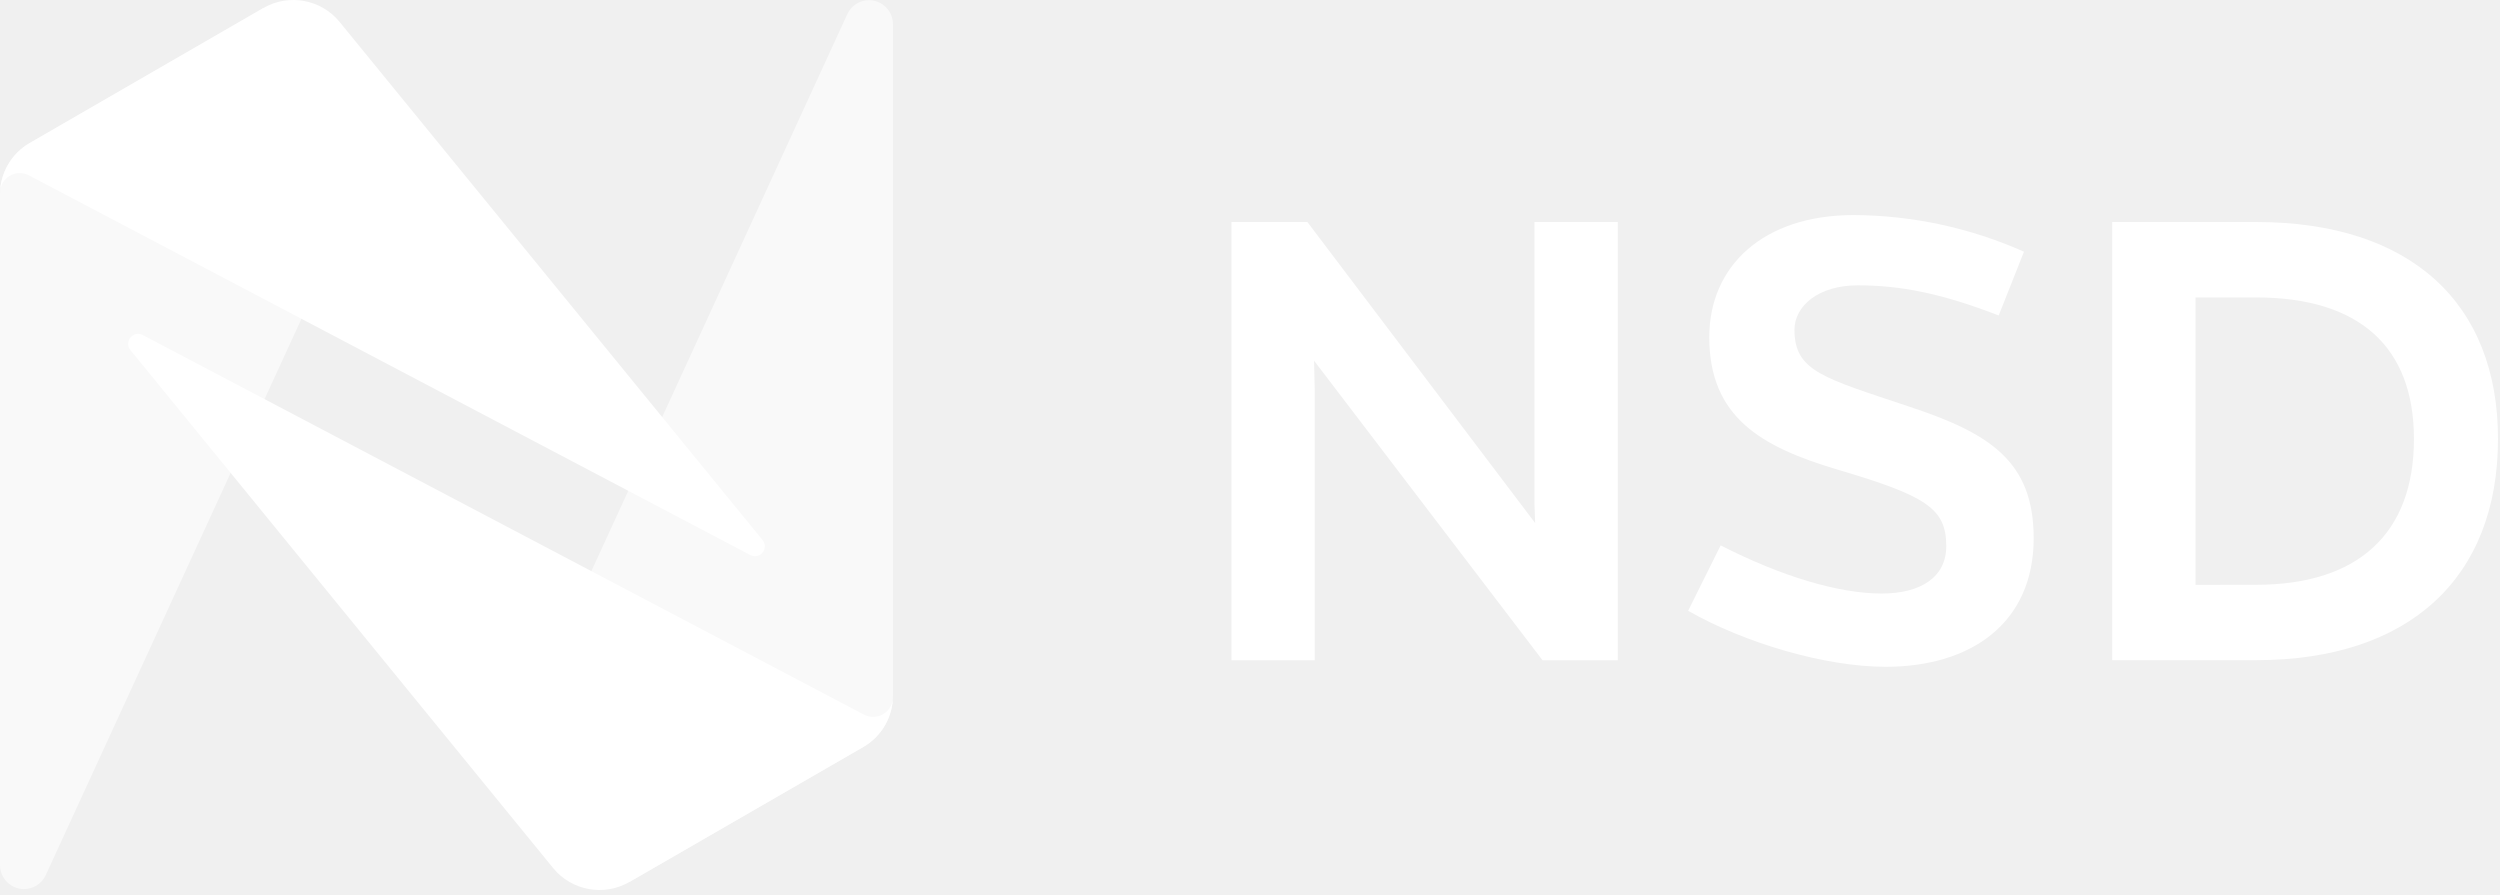
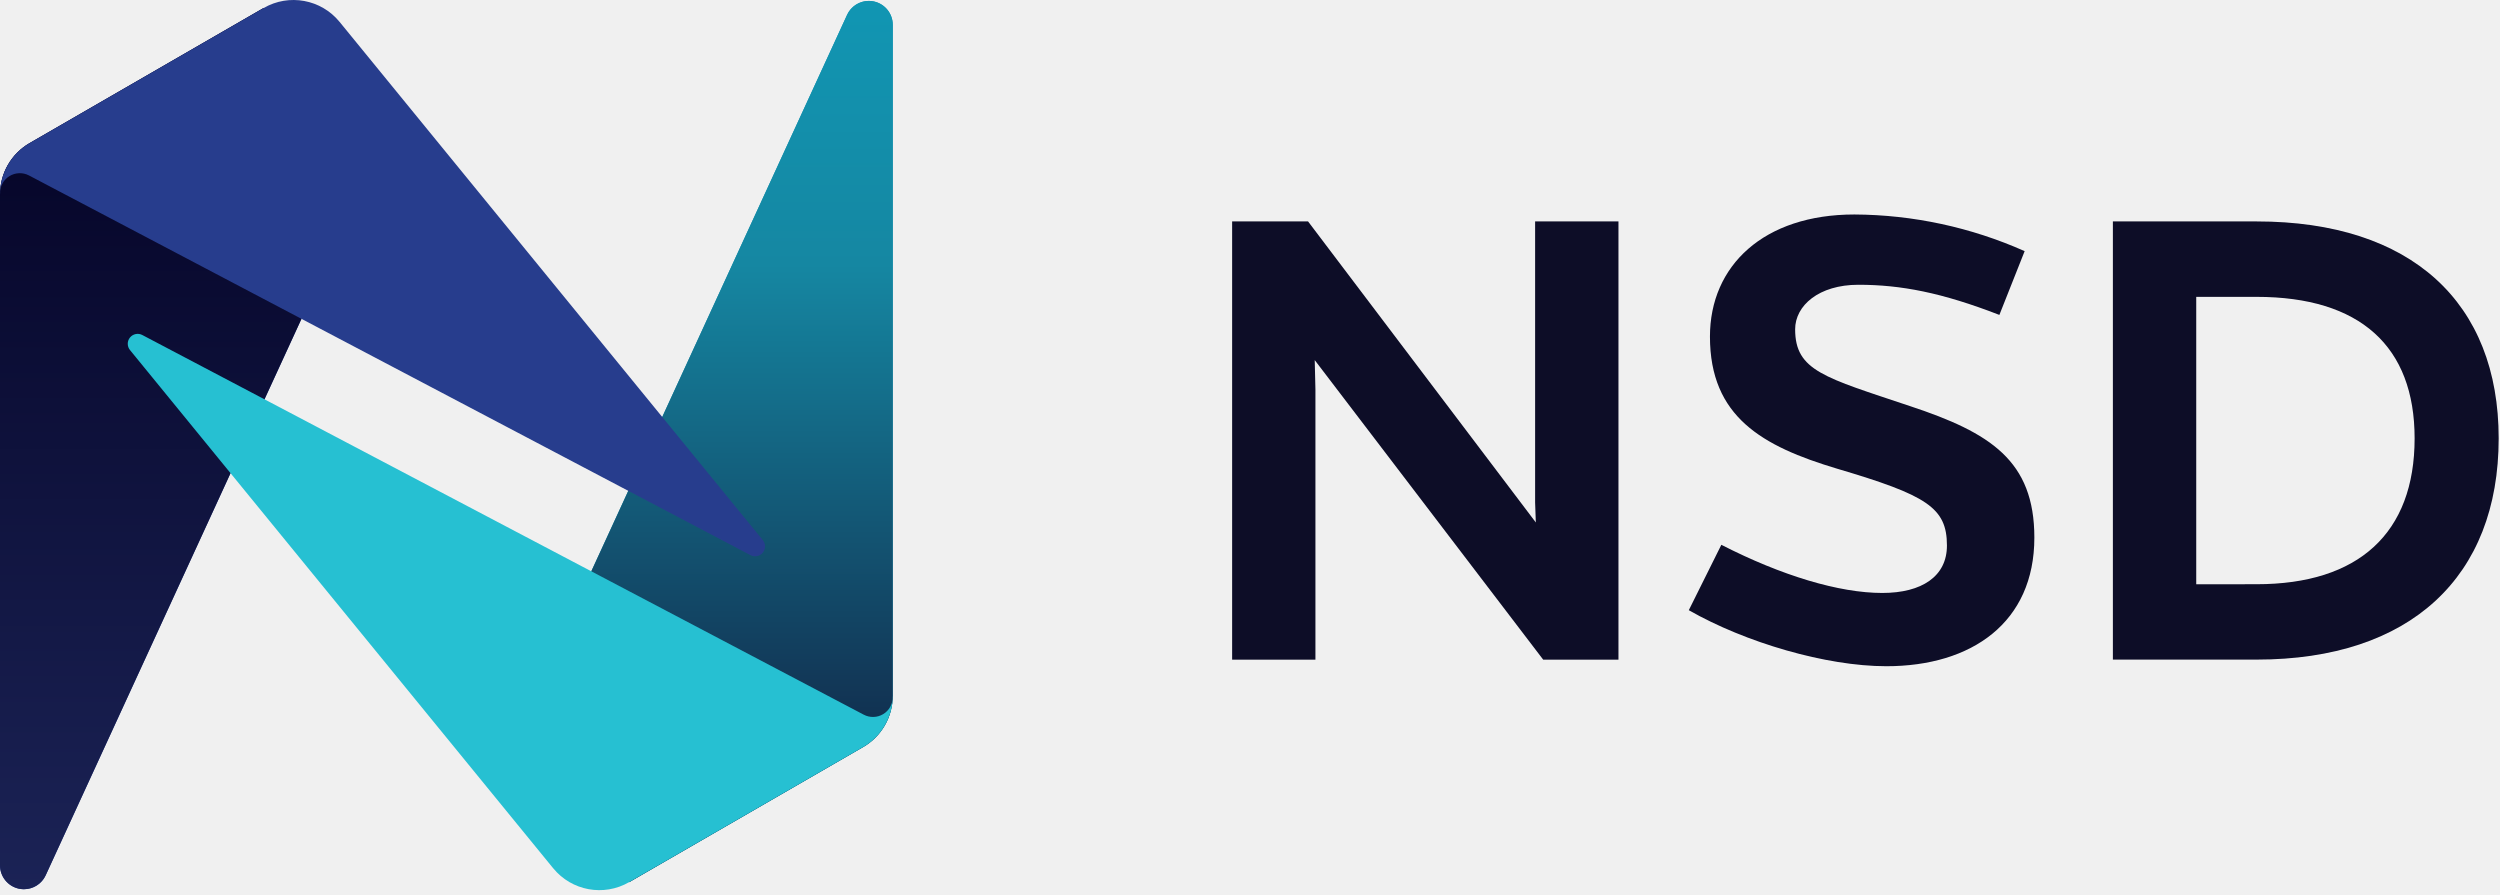
- <svg xmlns="http://www.w3.org/2000/svg" width="100%" height="100%" viewBox="0 0 461 165" version="1.1" xml:space="preserve" style="fill-rule:evenodd;clip-rule:evenodd;stroke-linejoin:round;stroke-miterlimit:2;">
-   <g>
-     <g>
-       <path d="M284.44,121.747L242.31,66.507L242.44,71.937L242.44,121.747L227.08,121.747L227.08,40.937L241.08,40.937L283.08,96.447L282.95,92.737L282.95,40.937L298.32,40.937L298.32,121.747L284.44,121.747Z" style="fill:#fff;fill-rule:nonzero;" />
-       <path d="M368.56,58.177C357.96,54.067 350.41,52.617 342.56,52.617C335.27,52.617 330.9,56.457 330.9,60.827C330.9,68.507 336.33,69.707 352.1,74.997C366.93,79.907 375.01,85.067 375.01,99.247C375.01,114.877 363.49,122.957 347.72,122.957C336.59,122.957 321.72,118.587 311.29,112.627L317.29,100.567C328.42,106.267 339.02,109.447 346.97,109.447C354.25,109.447 358.89,106.397 358.89,100.707C358.89,93.707 355.18,91.427 338.62,86.527C324.84,82.397 315.19,76.967 315.19,62.177C315.19,49.067 325.13,39.657 341.82,39.657C352.641,39.714 363.334,42.015 373.22,46.417L368.56,58.177Z" style="fill:#fff;fill-rule:nonzero;" />
-       <path d="M415.99,40.937C444.6,40.937 460.63,55.937 460.63,80.937C460.63,106.507 444.34,121.737 415.99,121.737L389.49,121.737L389.49,40.937L415.99,40.937ZM415.99,107.837C434.8,107.837 445.13,98.427 445.13,80.947C445.13,63.947 435.06,54.847 415.99,54.847L404.86,54.847L404.86,107.847L415.99,107.837Z" style="fill:#fff;fill-rule:nonzero;" />
+ <svg xmlns="http://www.w3.org/2000/svg" width="461px" height="165px" clip-rule="evenodd" fill-rule="evenodd" stroke-linejoin="round" stroke-miterlimit="1.414" version="1.1" xml:space="preserve">
+   <g transform="translate(-80.685 -80.929)">
+     <g fill="#0d0d27" fill-rule="nonzero">
+       <path d="m365.25 202.57-42.13-55.24 0.13 5.43v49.81h-15.36v-80.81h14l42 55.51-0.13-3.71v-51.8h15.37v80.81h-13.88z" />
+       <path d="m449.37 139c-10.6-4.11-18.15-5.56-26-5.56-7.29 0-11.66 3.84-11.66 8.21 0 7.68 5.43 8.88 21.2 14.17 14.83 4.91 22.91 10.07 22.91 24.25 0 15.63-11.52 23.71-27.29 23.71-11.13 0-26-4.37-36.43-10.33l6-12.06c11.13 5.7 21.73 8.88 29.68 8.88 7.28 0 11.92-3.05 11.92-8.74 0-7-3.71-9.28-20.27-14.18-13.78-4.13-23.43-9.56-23.43-24.35 0-13.11 9.94-22.52 26.63-22.52 10.821 0.057 21.514 2.359 31.4 6.76l-4.66 11.76z" />
+       <path d="m496.8 121.76c28.61 0 44.64 15 44.64 40 0 25.57-16.29 40.8-44.64 40.8h-26.5v-80.8h26.5zm0 66.9c18.81 0 29.14-9.41 29.14-26.89 0-17-10.07-26.1-29.14-26.1h-11.13v53l11.13-0.01z" />
    </g>
-     <g>
-       <path d="M5.47,26.377C2.091,28.328 0.002,31.944 0,35.847L0,159.547C0.01,161.964 2.002,163.948 4.42,163.948C6.138,163.948 7.707,162.945 8.43,161.387L55.59,58.787L48.59,1.457L5.47,26.377Z" style="fill:#fff;fill-opacity:0.6;fill-rule:nonzero;" />
-       <path d="M159.19,137.747C162.574,135.795 164.664,132.173 164.66,128.267L164.66,4.577C164.661,4.532 164.662,4.488 164.662,4.444C164.662,2.024 162.671,0.034 160.252,0.034C158.483,0.034 156.879,1.098 156.19,2.727L109.04,105.337L116.04,162.657L159.19,137.747Z" style="fill:#fff;fill-opacity:0.6;fill-rule:nonzero;" />
-       <path d="M62.61,4.027C59.216,-0.123 53.257,-1.217 48.61,1.457L5.47,26.377C2.091,28.328 0.002,31.944 0,35.847L0,35.577C0,35.571 0,35.565 0,35.56C0,33.563 1.643,31.92 3.64,31.92C4.236,31.92 4.824,32.066 5.35,32.347L138.35,102.347C138.616,102.49 138.913,102.565 139.215,102.565C140.213,102.565 141.035,101.743 141.035,100.745C141.035,100.318 140.884,99.904 140.61,99.577L62.61,4.027Z" style="fill:#fff;fill-rule:nonzero;" />
-       <path d="M102.02,160.097C105.417,164.243 111.375,165.332 116.02,162.657L159.19,137.747C162.574,135.795 164.664,132.173 164.66,128.267L164.66,128.547C164.657,130.547 163.01,132.191 161.01,132.191C160.422,132.191 159.842,132.049 159.32,131.777L26.32,61.777C26.056,61.637 25.762,61.563 25.463,61.563C24.459,61.563 23.633,62.389 23.633,63.393C23.633,63.818 23.78,64.229 24.05,64.557L102.02,160.097Z" style="fill:#fff;fill-rule:nonzero;" />
-     </g>
+     <path d="m86.156 107.31c-3.385 1.954-5.471 5.567-5.471 9.476v123.7c0 2.074 1.444 3.868 3.47 4.312 2.026 0.443 4.088-0.584 4.954-2.469l47.165-102.6-6.967-57.326-43.151 24.913z" fill="#273d8d" fill-rule="nonzero" />
+     <path d="m85.1 244.9c-0.313 0-0.629-0.033-0.945-0.102-2.026-0.444-3.47-2.238-3.47-4.312v-123.7c0-3.909 2.086-7.522 5.471-9.476l43.151-24.913 6.967 57.326-47.165 102.6c-0.731 1.591-2.314 2.571-4.009 2.571z" fill="url(#vlcnb)" />
+     <path d="m239.84 218.69c3.386-1.955 5.472-5.568 5.472-9.477v-123.7c0-2.074-1.444-3.869-3.469-4.312-2.026-0.443-4.089 0.584-4.954 2.469l-47.165 102.6 6.967 57.327 43.149-24.913z" fill="#1196b3" fill-rule="nonzero" />
+     <path d="m196.69 243.6-6.967-57.327 47.165-102.6c0.731-1.592 2.313-2.572 4.009-2.572 0.313 0 0.629 0.034 0.945 0.103 2.025 0.443 3.469 2.238 3.469 4.312v123.7c0 3.909-2.086 7.522-5.472 9.477l-43.149 24.913z" fill="url(#vlcna)" />
+     <path d="m143.3 84.963c-3.404-4.168-9.328-5.254-13.989-2.563l-43.151 24.912c-3.385 1.955-5.471 5.568-5.471 9.477v-0.277c0-1.278 0.669-2.462 1.763-3.123 1.093-0.66 2.453-0.7 3.583-0.105l133.04 70.016c0.77 0.405 1.718 0.212 2.269-0.461 0.55-0.674 0.55-1.641 0-2.315l-78.042-95.561z" fill="#273d8d" fill-rule="nonzero" />
+     <path d="m182.7 241.04c3.405 4.168 9.328 5.253 13.989 2.563l43.149-24.913c3.386-1.955 5.472-5.568 5.472-9.477v0.277c0 1.278-0.668 2.463-1.763 3.123-1.092 0.66-2.452 0.7-3.584 0.105l-133.04-70.015c-0.769-0.405-1.718-0.212-2.268 0.461s-0.55 1.641-1e-3 2.314l78.042 95.562z" fill="#26c0d2" fill-rule="nonzero" />
  </g>
+   <defs>
+     <linearGradient id="vlcnb" x2="1" gradientTransform="matrix(9.9503e-15 -162.5 162.5 9.9503e-15 108.48 244.9)" gradientUnits="userSpaceOnUse">
+       <stop stop-color="#1b2356" offset="0" />
+       <stop stop-color="#020021" offset="1" />
+     </linearGradient>
+     <linearGradient id="vlcna" x2="1" gradientTransform="matrix(9.9503e-15 162.5 -162.5 9.9503e-15 217.52 81.1)" gradientUnits="userSpaceOnUse">
+       <stop stop-color="#1196b3" offset="0" />
+       <stop stop-color="#1587a2" offset=".3" />
+       <stop stop-color="#101234" offset="1" />
+     </linearGradient>
+   </defs>
</svg>
